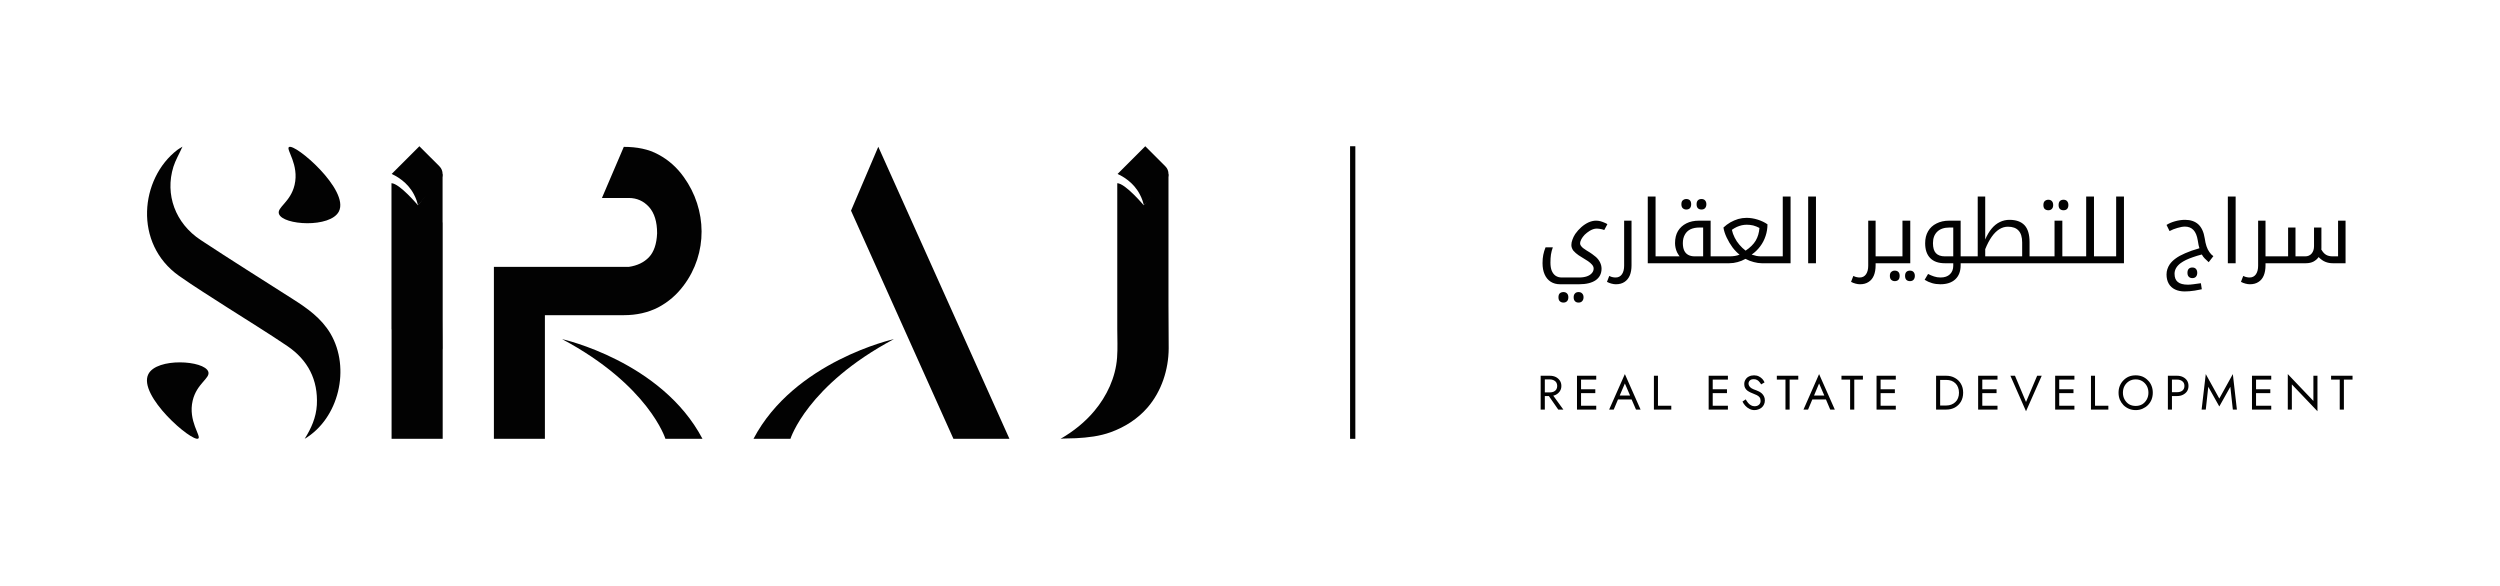
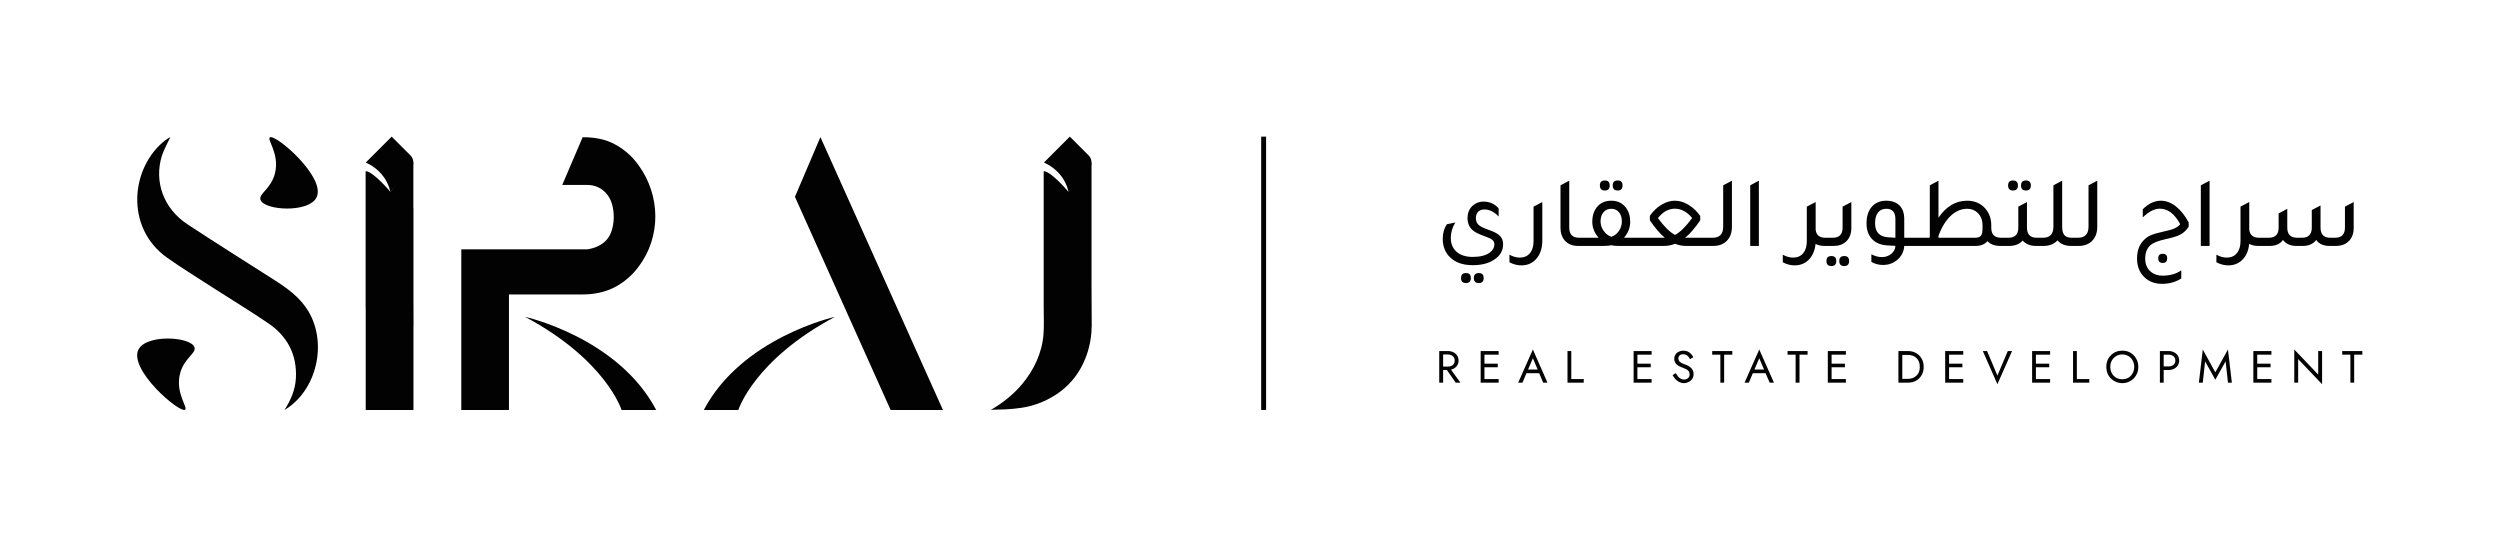
- <svg xmlns="http://www.w3.org/2000/svg" viewBox="0 0 240.05 56.22" width="2401" height="562" role="img" aria-label="SIRAJ — سراج للتطوير العقاري — Real Estate Development">
+ <svg xmlns="http://www.w3.org/2000/svg" viewBox="0 0 256.98 56.22" width="2570" height="562" role="img" aria-label="SIRAJ — سراج للتطوير العقاري — Real Estate Development">
  <g transform="translate(14.05 14.05)">
    <g transform="translate(0 0) scale(1) translate(-21.787 -56.81)">
      <path d="M93.55,75.34c0,0-9.58,2.13-13.49,9.58h3.55C83.61,84.92,85.21,79.78,93.55,75.34z" fill="#020202" />
      <path d="M99.27,84.92 L104.65,84.92 L92.05,56.86 L89.43,63 Z" fill="#020202" />
      <path d="M50.21,76.23c0-0.88,0-1.77-0.01-2.66v-9.44h-0.01v-4.67l-2.37,3.02c0,0-1.75-2.09-2.54-2.12v3.96 c0,1.66,0,1.47,0,3.13v6.91c0,0.02,0.01,0.05,0.01,0.08v10.48h4.91v-8.56C50.21,76.32,50.21,76.27,50.21,76.23z" fill="#020202" />
      <path d="M50.19,59.47c0,0.27-0.1,0.53-0.31,0.73c-0.69,0.76-1.37,1.52-2.06,2.29c-0.06-0.31-0.18-0.67-0.38-1.05 c-0.62-1.19-1.67-1.75-2.14-1.97l2.66-2.66l1.9,1.9l0.02,0.02C50.09,58.94,50.19,59.2,50.19,59.47z" fill="#020202" />
      <path d="M61.67,75.34c0,0,9.58,2.13,13.49,9.58H71.6C71.6,84.92,70.01,79.78,61.67,75.34z" fill="#020202" />
      <path d="M67.61,73.04h-7.59v11.88h-4.9V68.4h12.96c0.82-0.12,1.46-0.43,1.94-0.93c0.47-0.5,0.74-1.27,0.78-2.3 c0-1.11-0.26-1.95-0.78-2.53c-0.52-0.57-1.17-0.86-1.94-0.86l-2.58,0l2.1-4.91c1.24,0,2.37,0.21,3.33,0.74 c0.97,0.52,1.78,1.24,2.44,2.17c2.24,3.12,2.31,7.31-0.02,10.41c-0.67,0.9-1.49,1.6-2.46,2.11 C69.93,72.79,68.83,73.04,67.61,73.04" fill="#020202" />
      <path d="M36.94,84.92c0.63-1,1.1-2.05,1.17-3.25c0.13-2.42-0.86-4.32-2.83-5.66c-1.9-1.29-3.86-2.48-5.79-3.72 c-1.54-1-3.11-1.96-4.61-3.02c-4.41-3.11-3.75-9.37-0.17-12.11c0.13-0.1,0.27-0.17,0.49-0.31c-0.32,0.71-0.67,1.3-0.87,1.93 c-0.83,2.67,0.18,5.43,2.62,7.04c2.93,1.93,5.9,3.79,8.86,5.68c1.4,0.89,2.73,1.83,3.61,3.31 C41.37,78.14,40.23,82.96,36.94,84.92z" fill="#020202" />
      <path d="M27.68,78.47c0.22,0.63-1.11,1.12-1.5,2.78c-0.46,1.95,0.85,3.43,0.54,3.64c-0.57,0.4-5.83-4.13-4.8-6.18 C22.73,77.1,27.3,77.37,27.68,78.47z" fill="#020202" />
      <path d="M34.47,63.31c-0.22-0.63,1.11-1.12,1.5-2.78c0.46-1.95-0.85-3.43-0.54-3.64c0.57-0.4,5.83,4.13,4.8,6.18 C39.42,64.68,34.85,64.41,34.47,63.31z" fill="#020202" />
      <path d="M119.93,59.47v4.69c0,1.63,0,1.4,0,3.03v4.84c0,1.4,0.02,2.8,0.02,4.2c-0.01,2.04-0.69,4.13-2.03,5.68 c-0.94,1.09-2.18,1.88-3.53,2.37c-1.07,0.39-2.2,0.52-3.34,0.58c-0.36,0.02-1.42,0.02-1.49,0.06c1.23-0.71,2.35-1.6,3.25-2.68 c1.2-1.43,2.04-3.22,2.18-5.1c0.07-0.92,0.02-1.85,0.02-2.78v-6.91c0-1.66,0-1.47,0-3.13v-3.96c0.79,0.03,2.54,2.12,2.54,2.12" fill="#020202" />
      <path d="M119.93,59.47c0,0.27-0.1,0.53-0.31,0.73c-0.69,0.76-1.37,1.52-2.06,2.29c-0.06-0.31-0.18-0.67-0.38-1.05 c-0.62-1.19-1.67-1.75-2.14-1.97l2.66-2.66l1.9,1.9l0.02,0.02C119.83,58.93,119.93,59.2,119.93,59.47z" fill="#020202" />
    </g>
    <rect x="115.59" y="0" width="0.506" height="28.11" fill="#020202" />
-     <path transform="translate(133.53 11.24)" d="M2.56,3.78Q2.36,3.78 2.22,3.66Q2.08,3.54 2.08,3.27Q2.08,3.00 2.22,2.88Q2.36,2.77 2.56,2.77Q2.77,2.77 2.90,2.90Q3.03,3.03 3.03,3.27Q3.03,3.52 2.90,3.65Q2.77,3.78 2.56,3.78ZM4.01,3.78Q3.79,3.78 3.67,3.65Q3.54,3.52 3.54,3.27Q3.54,3.03 3.67,2.90Q3.79,2.77 4.01,2.77Q4.24,2.77 4.36,2.91Q4.49,3.04 4.49,3.27Q4.49,3.50 4.36,3.64Q4.24,3.78 4.01,3.78ZM2.24,2.02Q1.72,2.02 1.34,1.78Q0.95,1.53 0.75,1.07Q0.55,0.62 0.55,-0.01Q0.55,-0.45 0.62,-0.80Q0.69,-1.16 0.84,-1.53L1.54,-1.53Q1.41,-1.17 1.36,-0.84Q1.31,-0.51 1.31,-0.06Q1.31,0.40 1.43,0.71Q1.56,1.03 1.80,1.20Q2.05,1.37 2.40,1.37L4.06,1.37Q4.49,1.37 4.81,1.26Q5.12,1.15 5.29,0.95Q5.46,0.76 5.46,0.51Q5.46,0.31 5.30,0.13Q5.15,-0.04 4.92,-0.20Q4.69,-0.35 4.44,-0.50Q4.19,-0.65 4.01,-0.77Q3.84,-0.89 3.74,-0.98Q3.60,-1.10 3.51,-1.21Q3.42,-1.33 3.37,-1.47Q3.32,-1.60 3.32,-1.75Q3.32,-2.00 3.42,-2.26Q3.51,-2.53 3.69,-2.81Q3.95,-3.18 4.28,-3.47Q4.61,-3.76 4.98,-3.93Q5.35,-4.09 5.69,-4.09Q5.89,-4.09 6.10,-4.04Q6.31,-3.98 6.49,-3.90Q6.68,-3.83 6.78,-3.75L6.48,-3.19Q6.41,-3.22 6.27,-3.26Q6.14,-3.29 6.00,-3.31Q5.87,-3.33 5.77,-3.33Q5.59,-3.33 5.41,-3.27Q5.22,-3.20 5.06,-3.10Q4.81,-2.94 4.60,-2.74Q4.40,-2.53 4.28,-2.31Q4.16,-2.09 4.16,-1.89Q4.16,-1.80 4.23,-1.69Q4.30,-1.58 4.44,-1.46Q4.58,-1.35 4.79,-1.22Q5.10,-1.04 5.32,-0.88Q5.54,-0.72 5.68,-0.60Q5.95,-0.35 6.08,-0.07Q6.22,0.22 6.22,0.52Q6.22,1.23 5.66,1.63Q5.09,2.02 4.06,2.02L2.24,2.02ZM7.60,2.02Q7.40,2.02 7.18,1.96Q6.97,1.91 6.74,1.79L6.96,1.22Q7.16,1.32 7.29,1.34Q7.43,1.37 7.58,1.37Q7.96,1.37 8.18,1.06Q8.39,0.75 8.39,0.24L8.39,-4.09L9.10,-4.09L9.10,0.20Q9.10,0.77 8.93,1.18Q8.75,1.59 8.42,1.80Q8.09,2.02 7.60,2.02ZM12.52,-0.66Q12.57,-0.66 12.57,-0.62L12.57,-0.04Q12.57,0.00 12.52,0.00L10.66,0.00L10.66,-6.41L11.41,-6.41L11.41,-0.66L12.52,-0.66ZM14.36,-5.16Q14.17,-5.16 14.03,-5.28Q13.89,-5.40 13.89,-5.67Q13.89,-5.94 14.03,-6.05Q14.17,-6.17 14.36,-6.17Q14.58,-6.17 14.71,-6.04Q14.83,-5.91 14.83,-5.67Q14.83,-5.42 14.71,-5.29Q14.58,-5.16 14.36,-5.16ZM15.82,-5.16Q15.60,-5.16 15.47,-5.29Q15.35,-5.42 15.35,-5.67Q15.35,-5.91 15.47,-6.04Q15.60,-6.17 15.82,-6.17Q16.05,-6.17 16.17,-6.03Q16.29,-5.89 16.29,-5.67Q16.29,-5.44 16.17,-5.30Q16.05,-5.16 15.82,-5.16ZM17.59,-0.66Q17.63,-0.66 17.63,-0.62L17.63,-0.03Q17.63,0.00 17.59,0.00L12.44,0.00Q12.40,0.00 12.40,-0.04L12.40,-0.62Q12.40,-0.66 12.44,-0.66L13.72,-0.66Q13.59,-0.83 13.48,-1.04Q13.38,-1.25 13.33,-1.48Q13.28,-1.71 13.28,-1.93Q13.28,-2.61 13.56,-3.09Q13.85,-3.57 14.37,-3.83Q14.88,-4.09 15.59,-4.09L16.70,-4.09L16.70,-0.66L17.59,-0.66ZM15.98,-0.66L15.98,-3.43L15.62,-3.43Q15.12,-3.43 14.76,-3.26Q14.40,-3.08 14.22,-2.74Q14.03,-2.40 14.03,-1.93Q14.03,-1.51 14.16,-1.22Q14.29,-0.94 14.55,-0.80Q14.81,-0.66 15.19,-0.66L15.98,-0.66ZM21.61,0.00Q21.26,0.00 20.85,-0.11Q20.44,-0.21 20.05,-0.42Q19.68,-0.21 19.29,-0.11Q18.90,0.00 18.49,0.00L17.51,0.00Q17.46,0.00 17.46,-0.04L17.46,-0.62Q17.46,-0.66 17.51,-0.66L18.48,-0.66Q18.78,-0.66 19.03,-0.70Q19.29,-0.74 19.48,-0.83Q19.32,-0.94 19.15,-1.12Q18.98,-1.29 18.81,-1.51Q18.48,-1.96 18.24,-2.47Q18.00,-2.98 17.93,-3.43Q18.24,-3.72 18.60,-3.93Q18.96,-4.13 19.35,-4.25Q19.75,-4.36 20.15,-4.36Q20.68,-4.36 21.22,-4.19Q21.76,-4.02 22.16,-3.74Q22.16,-3.16 21.98,-2.62Q21.80,-2.07 21.46,-1.62Q21.12,-1.16 20.64,-0.83Q20.88,-0.75 21.11,-0.70Q21.34,-0.66 21.58,-0.66L22.60,-0.66Q22.64,-0.66 22.64,-0.62L22.64,-0.04Q22.64,0.00 22.60,0.00L21.61,0.00ZM20.06,-1.21Q20.71,-1.64 21.03,-2.17Q21.34,-2.70 21.39,-3.39Q21.09,-3.55 20.79,-3.63Q20.48,-3.70 20.17,-3.70Q19.94,-3.70 19.70,-3.65Q19.45,-3.59 19.22,-3.49Q18.98,-3.38 18.74,-3.21Q18.82,-2.83 19.01,-2.46Q19.19,-2.09 19.46,-1.78Q19.73,-1.46 20.06,-1.21ZM22.52,0.00Q22.47,0.00 22.47,-0.04L22.47,-0.62Q22.47,-0.66 22.52,-0.66L23.63,-0.66L23.63,-6.41L24.38,-6.41L24.38,0.00L22.52,0.00ZM26.07,-6.41L26.82,-6.41L26.82,0.00L26.07,0.00L26.07,-6.41ZM32.55,0.00L32.55,0.20Q32.55,0.77 32.38,1.18Q32.21,1.59 31.87,1.80Q31.54,2.02 31.05,2.02Q30.85,2.02 30.63,1.96Q30.42,1.91 30.19,1.79L30.41,1.22Q30.61,1.32 30.75,1.34Q30.88,1.37 31.03,1.37Q31.41,1.37 31.63,1.06Q31.84,0.75 31.84,0.24L31.84,-4.09L32.55,-4.09L32.55,-0.66L33.60,-0.66Q33.64,-0.66 33.64,-0.62L33.64,-0.04Q33.64,0.00 33.60,0.00L32.55,0.00ZM34.39,1.72Q34.20,1.72 34.06,1.60Q33.92,1.48 33.92,1.21Q33.92,0.94 34.06,0.83Q34.20,0.71 34.39,0.71Q34.61,0.71 34.74,0.84Q34.86,0.97 34.86,1.21Q34.86,1.46 34.74,1.59Q34.61,1.72 34.39,1.72ZM35.85,1.72Q35.63,1.72 35.50,1.59Q35.38,1.46 35.38,1.21Q35.38,0.97 35.50,0.84Q35.63,0.71 35.85,0.71Q36.08,0.71 36.20,0.85Q36.32,0.99 36.32,1.21Q36.32,1.44 36.20,1.58Q36.08,1.72 35.85,1.72ZM33.51,0.00Q33.47,0.00 33.47,-0.04L33.47,-0.62Q33.47,-0.66 33.51,-0.66L35.13,-0.66L35.13,-4.09L35.88,-4.09L35.88,0.00L33.51,0.00ZM41.41,-0.66Q41.46,-0.66 41.46,-0.62L41.46,-0.04Q41.46,0.00 41.41,0.00L39.89,0.00Q39.85,0.00 39.85,-0.04L39.85,-0.62Q39.85,-0.66 39.89,-0.66L41.41,-0.66ZM38.77,2.02Q38.34,2.02 37.97,1.91Q37.59,1.80 37.26,1.59L37.59,1.03Q37.86,1.17 38.16,1.27Q38.45,1.37 38.79,1.37Q39.37,1.37 39.69,1.06Q40.01,0.75 40.01,0.24L40.01,0.00L39.19,0.00Q38.29,0.00 37.80,-0.49Q37.31,-0.99 37.31,-1.92Q37.31,-2.59 37.59,-3.07Q37.87,-3.56 38.40,-3.82Q38.92,-4.09 39.62,-4.09L40.72,-4.09L40.72,0.20Q40.72,1.06 40.21,1.54Q39.70,2.02 38.77,2.02ZM40.01,-0.66L40.01,-3.43L39.64,-3.43Q38.89,-3.43 38.48,-3.04Q38.06,-2.64 38.06,-1.93Q38.06,-1.27 38.34,-0.97Q38.63,-0.66 39.21,-0.66L40.01,-0.66ZM41.33,0.00Q41.29,0.00 41.29,-0.04L41.29,-0.62Q41.29,-0.66 41.33,-0.66L42.36,-0.66L42.36,-6.41L43.08,-6.41L43.08,-2.28Q43.35,-2.91 43.70,-3.33Q44.05,-3.75 44.49,-3.96Q44.92,-4.17 45.41,-4.17Q46.36,-4.17 46.85,-3.66Q47.34,-3.14 47.34,-2.03L47.34,-0.66L48.46,-0.66Q48.50,-0.66 48.50,-0.62L48.50,-0.04Q48.50,0.00 48.46,0.00L41.33,0.00ZM46.63,-0.66L46.63,-2.00Q46.63,-2.77 46.28,-3.14Q45.94,-3.51 45.26,-3.51Q44.83,-3.51 44.44,-3.27Q44.05,-3.03 43.71,-2.55Q43.37,-2.07 43.08,-1.35L43.08,-0.66L46.63,-0.66ZM49.14,-5.09Q48.95,-5.09 48.81,-5.20Q48.67,-5.32 48.67,-5.59Q48.67,-5.86 48.81,-5.98Q48.95,-6.10 49.14,-6.10Q49.36,-6.10 49.48,-5.97Q49.61,-5.84 49.61,-5.59Q49.61,-5.35 49.48,-5.22Q49.36,-5.09 49.14,-5.09ZM50.60,-5.09Q50.38,-5.09 50.25,-5.22Q50.13,-5.35 50.13,-5.59Q50.13,-5.84 50.25,-5.97Q50.38,-6.10 50.60,-6.10Q50.83,-6.10 50.95,-5.96Q51.07,-5.82 51.07,-5.59Q51.07,-5.36 50.95,-5.22Q50.83,-5.09 50.60,-5.09ZM48.37,0.00Q48.33,0.00 48.33,-0.04L48.33,-0.62Q48.33,-0.66 48.37,-0.66L49.74,-0.66L49.74,-4.09L50.49,-4.09L50.49,-0.66L51.75,-0.66Q51.80,-0.66 51.80,-0.62L51.80,-0.04Q51.80,0.00 51.75,0.00L48.37,0.00ZM51.67,0.00Q51.63,0.00 51.63,-0.04L51.63,-0.62Q51.63,-0.66 51.67,-0.66L52.78,-0.66L52.78,-6.41L53.53,-6.41L53.53,-0.66L54.63,-0.66Q54.67,-0.66 54.67,-0.62L54.67,-0.04Q54.67,0.00 54.63,0.00L51.67,0.00ZM54.54,0.00Q54.50,0.00 54.50,-0.04L54.50,-0.62Q54.50,-0.66 54.54,-0.66L55.66,-0.66L55.66,-6.41L56.41,-6.41L56.41,0.00L54.54,0.00ZM62.98,1.43Q62.76,1.43 62.63,1.29Q62.51,1.16 62.51,0.92Q62.51,0.67 62.63,0.54Q62.76,0.41 62.98,0.41Q63.21,0.41 63.33,0.55Q63.45,0.69 63.45,0.92Q63.45,1.15 63.33,1.29Q63.21,1.43 62.98,1.43ZM62.25,2.71Q61.71,2.71 61.32,2.52Q60.92,2.33 60.71,1.96Q60.50,1.59 60.50,1.08Q60.50,0.81 60.58,0.57Q60.66,0.32 60.81,0.10Q61.02,-0.20 61.38,-0.46Q61.73,-0.72 62.29,-0.96Q62.85,-1.21 63.66,-1.44Q63.63,-1.55 63.58,-1.74Q63.54,-1.93 63.50,-2.20Q63.39,-2.87 63.09,-3.19Q62.78,-3.52 62.27,-3.52Q61.97,-3.52 61.54,-3.39Q61.12,-3.27 60.79,-3.09L60.50,-3.68Q60.82,-3.89 61.31,-4.03Q61.81,-4.17 62.28,-4.17Q63.08,-4.17 63.56,-3.73Q64.03,-3.29 64.17,-2.39Q64.23,-1.96 64.34,-1.63Q64.45,-1.30 64.62,-1.07Q64.78,-0.83 65.00,-0.68L64.55,-0.10Q64.33,-0.29 64.17,-0.46Q64.01,-0.62 63.89,-0.84Q63.42,-0.72 63.03,-0.58Q62.65,-0.45 62.36,-0.31Q62.08,-0.17 61.87,-0.02Q61.57,0.20 61.42,0.46Q61.27,0.72 61.27,1.01Q61.27,1.55 61.58,1.80Q61.89,2.06 62.56,2.06Q62.77,2.06 63.07,2.02Q63.38,1.99 63.80,1.92L63.89,2.50Q63.49,2.59 63.21,2.63Q62.93,2.67 62.70,2.69Q62.48,2.71 62.25,2.71ZM66.39,-6.41L67.14,-6.41L67.14,0.00L66.39,0.00L66.39,-6.41ZM70.01,0.00L70.01,0.20Q70.01,0.77 69.84,1.18Q69.67,1.59 69.33,1.80Q69.00,2.02 68.51,2.02Q68.31,2.02 68.09,1.96Q67.88,1.91 67.65,1.79L67.87,1.22Q68.07,1.32 68.21,1.34Q68.34,1.37 68.49,1.37Q68.87,1.37 69.09,1.06Q69.30,0.75 69.30,0.24L69.30,-4.09L70.01,-4.09L70.01,-0.66L71.06,-0.66Q71.10,-0.66 71.10,-0.62L71.10,-0.04Q71.10,0.00 71.06,0.00L70.01,0.00ZM76.47,0.00Q76.09,0.00 75.77,-0.13Q75.45,-0.25 75.11,-0.59Q74.93,-0.33 74.62,-0.16Q74.31,0.00 73.88,0.00L70.97,0.00Q70.93,0.00 70.93,-0.04L70.93,-0.62Q70.93,-0.66 70.97,-0.66L72.18,-0.66L72.18,-3.43L72.89,-3.43L72.89,-0.66L73.81,-0.66Q74.21,-0.66 74.44,-0.93Q74.67,-1.20 74.67,-1.64L74.67,-3.43L75.38,-3.43L75.38,-1.59Q75.38,-1.53 75.38,-1.45Q75.38,-1.38 75.37,-1.32Q75.58,-0.95 75.83,-0.81Q76.08,-0.66 76.47,-0.66L76.98,-0.66L76.98,-4.09L77.70,-4.09L77.70,0.00L76.47,0.00Z" fill="#020202" />
-     <path transform="translate(133.53 25.30)" d="M0.95,-1.60L2.06,0.00L2.55,0.00L1.39,-1.60L0.95,-1.60ZM0.37,-3.25L0.37,0.00L0.77,0.00L0.77,-3.25L0.37,-3.25ZM0.59,-2.90L1.25,-2.90Q1.46,-2.90 1.62,-2.82Q1.78,-2.75 1.87,-2.61Q1.96,-2.47 1.96,-2.27Q1.96,-2.07 1.87,-1.93Q1.78,-1.79 1.62,-1.72Q1.46,-1.65 1.25,-1.65L0.59,-1.65L0.59,-1.30L1.25,-1.30Q1.57,-1.30 1.82,-1.42Q2.06,-1.54 2.21,-1.76Q2.36,-1.98 2.36,-2.27Q2.36,-2.57 2.21,-2.79Q2.06,-3.01 1.82,-3.13Q1.57,-3.25 1.25,-3.25L0.59,-3.25L0.59,-2.90ZM4.08,0.00L5.71,0.00L5.71,-0.37L4.08,-0.37L4.08,0.00ZM4.08,-2.88L5.71,-2.88L5.71,-3.25L4.08,-3.25L4.08,-2.88ZM4.08,-1.58L5.62,-1.58L5.62,-1.95L4.08,-1.95L4.08,-1.58ZM3.86,-3.25L3.86,0.00L4.25,0.00L4.25,-3.25L3.86,-3.25ZM7.61,-0.97L9.33,-0.97L9.19,-1.35L7.75,-1.35L7.61,-0.97ZM8.46,-2.51L9.02,-1.21L9.05,-1.11L9.53,0.00L9.97,0.00L8.46,-3.41L6.95,0.00L7.39,0.00L7.87,-1.14L7.91,-1.22L8.46,-2.51ZM11.25,-3.25L11.25,0.00L12.92,0.00L12.92,-0.37L11.64,-0.37L11.64,-3.25L11.25,-3.25ZM16.73,0.00L18.36,0.00L18.36,-0.37L16.73,-0.37L16.73,0.00ZM16.73,-2.88L18.36,-2.88L18.36,-3.25L16.73,-3.25L16.73,-2.88ZM16.73,-1.58L18.27,-1.58L18.27,-1.95L16.73,-1.95L16.73,-1.58ZM16.51,-3.25L16.51,0.00L16.90,0.00L16.90,-3.25L16.51,-3.25ZM20.07,-0.98L19.76,-0.77Q19.86,-0.56 20.03,-0.37Q20.20,-0.18 20.43,-0.07Q20.65,0.05 20.91,0.05Q21.11,0.05 21.29,-0.02Q21.47,-0.08 21.61,-0.20Q21.75,-0.32 21.83,-0.50Q21.91,-0.67 21.91,-0.88Q21.91,-1.10 21.83,-1.26Q21.75,-1.42 21.63,-1.54Q21.51,-1.65 21.36,-1.73Q21.22,-1.80 21.09,-1.85Q20.81,-1.94 20.64,-2.04Q20.48,-2.14 20.41,-2.26Q20.34,-2.37 20.34,-2.50Q20.34,-2.66 20.46,-2.79Q20.58,-2.92 20.85,-2.92Q21.04,-2.92 21.17,-2.84Q21.30,-2.77 21.39,-2.65Q21.49,-2.54 21.55,-2.42L21.88,-2.61Q21.81,-2.78 21.67,-2.94Q21.53,-3.09 21.33,-3.19Q21.13,-3.29 20.87,-3.29Q20.59,-3.29 20.38,-3.18Q20.17,-3.08 20.05,-2.88Q19.93,-2.69 19.93,-2.45Q19.93,-2.23 20.01,-2.08Q20.10,-1.92 20.23,-1.82Q20.37,-1.72 20.52,-1.65Q20.66,-1.58 20.78,-1.54Q20.97,-1.47 21.13,-1.39Q21.30,-1.31 21.40,-1.18Q21.50,-1.05 21.50,-0.83Q21.50,-0.61 21.35,-0.47Q21.19,-0.32 20.93,-0.32Q20.73,-0.32 20.58,-0.41Q20.43,-0.49 20.30,-0.64Q20.18,-0.79 20.07,-0.98ZM23.06,-2.88L23.89,-2.88L23.89,0.00L24.29,0.00L24.29,-2.88L25.12,-2.88L25.12,-3.25L23.06,-3.25L23.06,-2.88ZM26.28,-0.97L27.99,-0.97L27.85,-1.35L26.41,-1.35L26.28,-0.97ZM27.12,-2.51L27.68,-1.21L27.72,-1.11L28.19,0.00L28.63,0.00L27.12,-3.41L25.62,0.00L26.06,0.00L26.54,-1.14L26.58,-1.22L27.12,-2.51ZM29.27,-2.88L30.10,-2.88L30.10,0.00L30.50,0.00L30.50,-2.88L31.33,-2.88L31.33,-3.25L29.27,-3.25L29.27,-2.88ZM32.86,0.00L34.49,0.00L34.49,-0.37L32.86,-0.37L32.86,0.00ZM32.86,-2.88L34.49,-2.88L34.49,-3.25L32.86,-3.25L32.86,-2.88ZM32.86,-1.58L34.40,-1.58L34.40,-1.95L32.86,-1.95L32.86,-1.58ZM32.64,-3.25L32.64,0.00L33.03,0.00L33.03,-3.25L32.64,-3.25ZM38.36,-3.25L38.36,0.00L38.75,0.00L38.75,-3.25L38.36,-3.25ZM39.33,0.00Q39.81,0.00 40.17,-0.20Q40.54,-0.41 40.75,-0.77Q40.96,-1.14 40.96,-1.62Q40.96,-2.11 40.75,-2.47Q40.54,-2.84 40.17,-3.04Q39.81,-3.25 39.33,-3.25L38.58,-3.25L38.58,-2.85L39.33,-2.85Q39.61,-2.85 39.83,-2.77Q40.06,-2.68 40.22,-2.52Q40.39,-2.36 40.47,-2.13Q40.56,-1.91 40.56,-1.62Q40.56,-1.34 40.47,-1.11Q40.39,-0.89 40.22,-0.73Q40.06,-0.57 39.83,-0.48Q39.61,-0.39 39.33,-0.39L38.58,-0.39L38.58,0.00L39.33,0.00ZM42.62,0.00L44.26,0.00L44.26,-0.37L42.62,-0.37L42.62,0.00ZM42.62,-2.88L44.26,-2.88L44.26,-3.25L42.62,-3.25L42.62,-2.88ZM42.62,-1.58L44.17,-1.58L44.17,-1.95L42.62,-1.95L42.62,-1.58ZM42.40,-3.25L42.40,0.00L42.80,0.00L42.80,-3.25L42.40,-3.25ZM47.00,-0.73L45.94,-3.25L45.50,-3.25L47.00,0.16L48.51,-3.25L48.07,-3.25L47.00,-0.73ZM50.01,0.00L51.65,0.00L51.65,-0.37L50.01,-0.37L50.01,0.00ZM50.01,-2.88L51.65,-2.88L51.65,-3.25L50.01,-3.25L50.01,-2.88ZM50.01,-1.58L51.56,-1.58L51.56,-1.95L50.01,-1.95L50.01,-1.58ZM49.80,-3.25L49.80,0.00L50.19,0.00L50.19,-3.25L49.80,-3.25ZM53.24,-3.25L53.24,0.00L54.91,0.00L54.91,-0.37L53.63,-0.37L53.63,-3.25L53.24,-3.25ZM56.31,-1.62Q56.31,-1.99 56.47,-2.28Q56.63,-2.56 56.90,-2.73Q57.18,-2.90 57.54,-2.90Q57.89,-2.90 58.17,-2.73Q58.44,-2.56 58.60,-2.28Q58.76,-1.99 58.76,-1.62Q58.76,-1.26 58.60,-0.97Q58.44,-0.68 58.17,-0.51Q57.89,-0.35 57.54,-0.35Q57.18,-0.35 56.90,-0.51Q56.63,-0.68 56.47,-0.97Q56.31,-1.26 56.31,-1.62ZM55.89,-1.62Q55.89,-1.27 56.01,-0.96Q56.14,-0.66 56.36,-0.43Q56.58,-0.21 56.88,-0.08Q57.18,0.05 57.54,0.05Q57.89,0.05 58.19,-0.08Q58.49,-0.21 58.71,-0.43Q58.94,-0.66 59.06,-0.96Q59.18,-1.27 59.18,-1.62Q59.18,-1.98 59.06,-2.28Q58.94,-2.59 58.71,-2.81Q58.49,-3.04 58.19,-3.17Q57.89,-3.29 57.54,-3.29Q57.18,-3.29 56.88,-3.17Q56.58,-3.04 56.36,-2.81Q56.14,-2.59 56.01,-2.28Q55.89,-1.98 55.89,-1.62ZM60.63,-3.25L60.63,0.00L61.02,0.00L61.02,-3.25L60.63,-3.25ZM60.85,-2.88L61.51,-2.88Q61.83,-2.88 62.02,-2.72Q62.22,-2.57 62.22,-2.27Q62.22,-1.98 62.02,-1.82Q61.83,-1.67 61.51,-1.67L60.85,-1.67L60.85,-1.30L61.51,-1.30Q61.83,-1.30 62.07,-1.42Q62.32,-1.54 62.47,-1.76Q62.61,-1.98 62.61,-2.27Q62.61,-2.57 62.47,-2.79Q62.32,-3.01 62.07,-3.13Q61.83,-3.25 61.51,-3.25L60.85,-3.25L60.85,-2.88ZM64.51,-2.19L65.57,-0.30L66.63,-2.19L66.87,0.00L67.26,0.00L66.87,-3.41L65.57,-1.06L64.27,-3.41L63.87,0.00L64.27,0.00L64.51,-2.19ZM68.93,0.00L70.56,0.00L70.56,-0.37L68.93,-0.37L68.93,0.00ZM68.93,-2.88L70.56,-2.88L70.56,-3.25L68.93,-3.25L68.93,-2.88ZM68.93,-1.58L70.47,-1.58L70.47,-1.95L68.93,-1.95L68.93,-1.58ZM68.71,-3.25L68.71,0.00L69.10,0.00L69.10,-3.25L68.71,-3.25ZM74.61,-3.25L74.61,-0.83L72.15,-3.41L72.15,0.00L72.54,0.00L72.54,-2.42L75.00,0.16L75.00,-3.25L74.61,-3.25ZM76.31,-2.88L77.14,-2.88L77.14,0.00L77.54,0.00L77.54,-2.88L78.37,-2.88L78.37,-3.25L76.31,-3.25L76.31,-2.88Z" fill="#020202" />
+     <path transform="translate(133.53 11.24)" d="M6.48,-3.03Q5.78,-3.75 5.02,-3.75Q4.62,-3.75 4.38,-3.52Q4.14,-3.28 4.14,-2.87Q4.14,-2.42 4.41,-2.17Q4.68,-1.92 5.46,-1.65Q6.24,-1.37 6.52,-1.12Q6.94,-0.77 6.94,-0.16Q6.94,0.82 6.01,1.42Q5.17,1.98 3.82,1.98Q2.17,1.98 1.34,1.02Q0.73,0.31 0.73,-0.73Q0.73,-1.60 1.16,-2.23L2.03,-2.41Q1.56,-1.67 1.56,-0.82Q1.56,0.07 2.16,0.61Q2.76,1.13 3.82,1.13Q4.95,1.13 5.56,0.69Q6.04,0.33 6.04,-0.17Q6.04,-0.45 5.83,-0.62Q5.62,-0.80 4.98,-1.02Q4.11,-1.33 3.78,-1.64Q3.28,-2.10 3.28,-2.87Q3.28,-3.71 3.87,-4.19Q4.33,-4.56 4.91,-4.56Q5.87,-4.56 6.48,-3.86L6.48,-3.03ZM3.12,3.82Q2.61,3.82 2.61,3.30Q2.61,2.79 3.12,2.79Q3.62,2.79 3.62,3.30Q3.62,3.82 3.12,3.82ZM4.44,3.82Q3.93,3.82 3.93,3.30Q3.93,2.79 4.44,2.79Q4.94,2.79 4.94,3.30Q4.94,3.82 4.44,3.82ZM10.97,-0.55Q10.97,0.61 10.36,1.32Q9.78,2.00 8.81,2.00Q8.19,2.00 7.59,1.68L7.59,0.90Q8.12,1.20 8.65,1.20Q9.32,1.20 9.69,0.75Q10.07,0.30 10.07,-0.49L10.07,-4.04L10.97,-4.51L10.97,-0.55ZM14.65,0.00Q13.75,0.00 13.26,-0.58Q12.84,-1.08 12.84,-1.85L12.84,-6.23L13.74,-6.71L13.74,-1.88Q13.74,-0.84 14.76,-0.84L15.45,-0.84L15.45,0.00L14.65,0.00ZM17.40,-5.70Q16.89,-5.70 16.89,-6.22Q16.89,-6.73 17.40,-6.73Q17.90,-6.73 17.90,-6.22Q17.90,-5.70 17.40,-5.70ZM18.72,-5.70Q18.21,-5.70 18.21,-6.22Q18.21,-6.73 18.72,-6.73Q19.22,-6.73 19.22,-6.22Q19.22,-5.70 18.72,-5.70ZM19.37,-0.84L21.30,-0.84L21.30,0.00L18.76,0.00Q18.36,0.00 18.06,-0.07Q17.76,0.00 17.35,0.00L14.82,0.00L14.82,-0.84L16.76,-0.84Q16.11,-1.58 16.11,-2.48Q16.11,-3.49 16.68,-4.10Q17.20,-4.65 18.06,-4.65Q19.03,-4.65 19.56,-3.94Q20.01,-3.36 20.01,-2.48Q20.01,-1.58 19.37,-0.84ZM18.07,-0.94Q18.54,-1.10 18.85,-1.54Q19.15,-1.99 19.15,-2.52Q19.15,-3.12 18.85,-3.47Q18.55,-3.82 18.06,-3.82Q17.56,-3.82 17.26,-3.46Q16.96,-3.11 16.96,-2.52Q16.96,-2.00 17.28,-1.55Q17.59,-1.10 18.07,-0.94ZM25.81,-0.84L28.56,-0.84L28.56,0.00L25.73,0.00Q25.17,0.00 24.62,-0.22Q24.07,0.00 23.50,0.00L20.68,0.00L20.68,-0.84L23.42,-0.84L23.57,-0.84Q22.82,-1.46 22.03,-2.64L22.03,-3.10Q22.53,-3.82 23.22,-4.23Q23.91,-4.65 24.61,-4.65Q25.30,-4.65 26.00,-4.23Q26.70,-3.81 27.21,-3.08L27.21,-2.64Q26.42,-1.46 25.66,-0.84L25.81,-0.84ZM22.86,-2.86Q23.82,-1.55 24.62,-1.13Q25.42,-1.56 26.38,-2.87Q25.60,-3.82 24.61,-3.83Q23.62,-3.83 22.86,-2.86ZM27.94,0.00L27.94,-0.84L28.49,-0.84Q29.57,-0.84 29.57,-1.98L29.57,-6.23L30.47,-6.71L30.47,-1.97Q30.47,-1.04 29.92,-0.50Q29.40,0.00 28.56,0.00L27.94,0.00ZM32.35,0.00L32.35,-6.23L33.24,-6.71L33.24,0.00L32.35,0.00ZM40.08,-0.84L40.77,-0.84L40.77,0.00L39.98,0.00Q39.45,0.00 39.07,-0.21Q38.97,0.82 38.35,1.44Q37.78,2.00 36.91,2.00Q36.29,2.00 35.70,1.68L35.70,0.90Q36.23,1.20 36.76,1.20Q37.42,1.20 37.80,0.75Q38.17,0.30 38.17,-0.49L38.17,-4.04L39.07,-4.51L39.07,-4.50L39.08,-4.51L39.08,-1.67Q39.17,-0.84 40.08,-0.84ZM40.15,0.00L40.15,-0.84L40.83,-0.84Q41.85,-0.84 41.85,-1.88L41.85,-4.04L42.75,-4.51L42.75,-1.85Q42.75,-0.97 42.22,-0.46Q41.73,0.00 40.94,0.00L40.15,0.00ZM40.70,2.07Q40.19,2.07 40.19,1.55Q40.19,1.04 40.70,1.04Q41.20,1.04 41.20,1.55Q41.20,2.07 40.70,2.07ZM42.02,2.07Q41.51,2.07 41.51,1.55Q41.51,1.04 42.02,1.04Q42.52,1.04 42.52,1.55Q42.52,2.07 42.02,2.07ZM49.48,-0.84L49.48,0.00L48.19,0.00Q48.14,0.89 47.42,1.48Q46.80,1.96 46.02,1.96Q45.38,1.96 44.81,1.65L44.81,0.86Q45.36,1.15 45.90,1.15Q46.45,1.15 46.86,0.81Q47.27,0.47 47.28,-0.01Q46.74,-0.03 46.48,-0.05Q45.36,-0.11 44.79,-0.81Q44.31,-1.39 44.31,-2.32Q44.31,-3.45 44.91,-4.09Q45.45,-4.65 46.34,-4.65Q47.26,-4.65 47.76,-4.10Q48.19,-3.61 48.19,-2.82L48.19,-0.84L49.48,-0.84ZM47.28,-2.76Q47.28,-3.82 46.34,-3.82Q45.79,-3.82 45.49,-3.43Q45.19,-3.04 45.19,-2.34Q45.19,-0.98 46.52,-0.89Q46.77,-0.86 47.28,-0.84L47.28,-2.76ZM58.15,-0.84L58.84,-0.84L58.84,0.00L58.05,0.00Q57.21,0.00 56.75,-0.49Q56.32,0.00 55.54,0.00L48.85,0.00L48.85,-0.84L50.79,-0.84L50.82,-0.96L50.82,-6.23L51.71,-6.71L51.71,-2.90Q52.90,-4.65 54.66,-4.65Q55.83,-4.65 56.54,-3.83Q57.14,-3.13 57.14,-2.11L57.14,-1.86Q57.14,-0.84 58.15,-0.84ZM56.24,-1.82L56.24,-2.11Q56.24,-2.92 55.74,-3.40Q55.31,-3.82 54.67,-3.82Q53.59,-3.82 52.73,-2.85Q52.09,-2.12 51.71,-1.03L51.71,-0.84L55.47,-0.84Q55.91,-0.84 56.08,-1.05Q56.24,-1.26 56.24,-1.82ZM59.38,-5.70Q58.87,-5.70 58.87,-6.22Q58.87,-6.73 59.38,-6.73Q59.88,-6.73 59.88,-6.22Q59.88,-5.70 59.38,-5.70ZM60.71,-5.70Q60.20,-5.70 60.20,-6.22Q60.20,-6.73 60.71,-6.73Q61.21,-6.73 61.21,-6.22Q61.21,-5.70 60.71,-5.70ZM61.83,-0.84L62.52,-0.84L62.52,0.00L61.73,0.00Q60.86,0.00 60.37,-0.55Q59.87,0.00 59.00,0.00L58.21,0.00L58.21,-0.84L58.90,-0.84Q59.92,-0.84 59.92,-1.88L59.92,-4.04L60.81,-4.51L60.81,-1.88Q60.81,-0.84 61.83,-0.84ZM65.44,-0.84L66.13,-0.84L66.13,0.00L65.34,0.00Q64.44,0.00 63.95,-0.57Q63.43,0.00 62.52,0.00L61.89,0.00L61.89,-0.84L62.45,-0.84Q63.53,-0.84 63.53,-1.98L63.53,-6.23L64.43,-6.71L64.43,-1.97Q64.43,-1.36 64.67,-1.10Q64.90,-0.84 65.44,-0.84ZM65.50,0.00L65.50,-0.84L66.05,-0.84Q67.14,-0.84 67.14,-1.98L67.14,-6.23L68.04,-6.71L68.04,-1.97Q68.04,-1.04 67.49,-0.50Q66.97,0.00 66.13,0.00L65.50,0.00ZM76.68,3.35Q75.80,3.90 74.70,3.90Q73.51,3.90 72.78,3.11Q72.13,2.40 72.13,1.29Q72.13,0.09 72.84,-0.61Q73.15,-0.93 73.55,-1.10Q73.96,-1.28 74.78,-1.46Q75.56,-1.62 75.93,-1.78Q76.30,-1.93 76.57,-2.23Q75.72,-3.83 74.47,-3.83Q73.64,-3.83 72.72,-2.93L72.72,-3.77Q73.60,-4.65 74.58,-4.65Q75.37,-4.65 76.12,-4.07Q76.87,-3.48 77.44,-2.42L77.44,-1.97Q77.10,-1.45 76.61,-1.18Q76.12,-0.92 75.09,-0.70Q73.88,-0.44 73.47,-0.04Q72.97,0.44 72.97,1.30Q72.97,2.17 73.54,2.65Q74.02,3.06 74.77,3.06Q75.91,3.05 76.68,2.51L76.68,3.35ZM74.77,1.75Q74.31,1.75 74.31,1.27Q74.31,0.81 74.77,0.81Q75.23,0.81 75.23,1.27Q75.23,1.75 74.77,1.75ZM78.69,0.00L78.69,-6.23L79.59,-6.71L79.59,0.00L78.69,0.00ZM84.68,-0.84L85.37,-0.84L85.37,0.00L84.58,0.00Q84.05,0.00 83.66,-0.21Q83.57,0.82 82.95,1.44Q82.37,2.00 81.51,2.00Q80.89,2.00 80.29,1.68L80.29,0.90Q80.82,1.20 81.35,1.20Q82.02,1.20 82.39,0.75Q82.77,0.30 82.77,-0.49L82.77,-4.04L83.66,-4.51L83.66,-4.50L83.67,-4.51L83.67,-1.67Q83.77,-0.84 84.68,-0.84ZM84.74,0.00L84.74,-0.84L85.68,-0.84Q86.69,-0.84 86.69,-1.88L86.69,-3.34L87.58,-3.82L87.58,-1.88Q87.58,-0.84 88.60,-0.84L89.08,-0.84Q90.10,-0.84 90.10,-1.88L90.10,-3.69L91.00,-4.16L91.00,-1.88Q91.00,-0.84 92.00,-0.84L92.49,-0.84Q93.51,-0.84 93.51,-1.88L93.51,-4.04L94.41,-4.51L94.41,-1.85Q94.41,-0.97 93.88,-0.47Q93.41,-0.01 92.63,0.00L91.91,0.00Q91.00,0.00 90.55,-0.61Q90.10,-0.01 89.22,0.00L88.50,0.00Q87.61,0.00 87.14,-0.61Q86.69,0.00 85.77,0.00L84.74,0.00Z" fill="#020202" />
+     <path transform="translate(133.53 25.30)" d="M0.95,-1.60L2.06,0.00L2.55,0.00L1.39,-1.60L0.95,-1.60ZM0.37,-3.25L0.37,0.00L0.77,0.00L0.77,-3.25L0.37,-3.25ZM0.59,-2.90L1.25,-2.90Q1.46,-2.90 1.62,-2.82Q1.78,-2.75 1.87,-2.61Q1.96,-2.47 1.96,-2.27Q1.96,-2.07 1.87,-1.93Q1.78,-1.79 1.62,-1.72Q1.46,-1.65 1.25,-1.65L0.59,-1.65L0.59,-1.30L1.25,-1.30Q1.57,-1.30 1.82,-1.42Q2.06,-1.54 2.21,-1.76Q2.36,-1.98 2.36,-2.27Q2.36,-2.57 2.21,-2.79Q2.06,-3.01 1.82,-3.13Q1.57,-3.25 1.25,-3.25L0.59,-3.25L0.59,-2.90ZM4.85,0.00L6.48,0.00L6.48,-0.37L4.85,-0.37L4.85,0.00ZM4.85,-2.88L6.48,-2.88L6.48,-3.25L4.85,-3.25L4.85,-2.88ZM4.85,-1.58L6.39,-1.58L6.39,-1.95L4.85,-1.95L4.85,-1.58ZM4.63,-3.25L4.63,0.00L5.02,0.00L5.02,-3.25L4.63,-3.25ZM9.15,-0.97L10.86,-0.97L10.73,-1.35L9.29,-1.35L9.15,-0.97ZM10.00,-2.51L10.55,-1.21L10.59,-1.11L11.06,0.00L11.50,0.00L10.00,-3.41L8.49,0.00L8.93,0.00L9.41,-1.14L9.45,-1.22L10.00,-2.51ZM13.56,-3.25L13.56,0.00L15.23,0.00L15.23,-0.37L13.95,-0.37L13.95,-3.25L13.56,-3.25ZM20.57,0.00L22.21,0.00L22.21,-0.37L20.57,-0.37L20.57,0.00ZM20.57,-2.88L22.21,-2.88L22.21,-3.25L20.57,-3.25L20.57,-2.88ZM20.57,-1.58L22.12,-1.58L22.12,-1.95L20.57,-1.95L20.57,-1.58ZM20.36,-3.25L20.36,0.00L20.75,0.00L20.75,-3.25L20.36,-3.25ZM24.69,-0.98L24.37,-0.77Q24.48,-0.56 24.65,-0.37Q24.82,-0.18 25.04,-0.07Q25.27,0.05 25.53,0.05Q25.73,0.05 25.90,-0.02Q26.08,-0.08 26.22,-0.20Q26.37,-0.32 26.45,-0.50Q26.53,-0.67 26.53,-0.88Q26.53,-1.10 26.45,-1.26Q26.37,-1.42 26.25,-1.54Q26.12,-1.65 25.98,-1.73Q25.84,-1.80 25.71,-1.85Q25.42,-1.94 25.26,-2.04Q25.09,-2.14 25.02,-2.26Q24.96,-2.37 24.96,-2.50Q24.96,-2.66 25.08,-2.79Q25.20,-2.92 25.46,-2.92Q25.65,-2.92 25.78,-2.84Q25.92,-2.77 26.01,-2.65Q26.10,-2.54 26.16,-2.42L26.50,-2.61Q26.42,-2.78 26.28,-2.94Q26.14,-3.09 25.95,-3.19Q25.75,-3.29 25.48,-3.29Q25.21,-3.29 25.00,-3.18Q24.78,-3.08 24.66,-2.88Q24.54,-2.69 24.54,-2.45Q24.54,-2.23 24.63,-2.08Q24.71,-1.92 24.85,-1.82Q24.98,-1.72 25.13,-1.65Q25.28,-1.58 25.40,-1.54Q25.59,-1.47 25.75,-1.39Q25.92,-1.31 26.02,-1.18Q26.12,-1.05 26.12,-0.83Q26.12,-0.61 25.96,-0.47Q25.80,-0.32 25.54,-0.32Q25.35,-0.32 25.20,-0.41Q25.04,-0.49 24.92,-0.64Q24.80,-0.79 24.69,-0.98ZM28.44,-2.88L29.28,-2.88L29.28,0.00L29.67,0.00L29.67,-2.88L30.51,-2.88L30.51,-3.25L28.44,-3.25L28.44,-2.88ZM32.43,-0.97L34.15,-0.97L34.01,-1.35L32.57,-1.35L32.43,-0.97ZM33.28,-2.51L33.83,-1.21L33.87,-1.11L34.35,0.00L34.79,0.00L33.28,-3.41L31.77,0.00L32.21,0.00L32.69,-1.14L32.73,-1.22L33.28,-2.51ZM36.19,-2.88L37.02,-2.88L37.02,0.00L37.42,0.00L37.42,-2.88L38.25,-2.88L38.25,-3.25L36.19,-3.25L36.19,-2.88ZM40.55,0.00L42.19,0.00L42.19,-0.37L40.55,-0.37L40.55,0.00ZM40.55,-2.88L42.19,-2.88L42.19,-3.25L40.55,-3.25L40.55,-2.88ZM40.55,-1.58L42.09,-1.58L42.09,-1.95L40.55,-1.95L40.55,-1.58ZM40.33,-3.25L40.33,0.00L40.72,0.00L40.72,-3.25L40.33,-3.25ZM47.59,-3.25L47.59,0.00L47.99,0.00L47.99,-3.25L47.59,-3.25ZM48.57,0.00Q49.04,0.00 49.41,-0.20Q49.77,-0.41 49.98,-0.77Q50.19,-1.14 50.19,-1.62Q50.19,-2.11 49.98,-2.47Q49.77,-2.84 49.41,-3.04Q49.04,-3.25 48.57,-3.25L47.81,-3.25L47.81,-2.85L48.57,-2.85Q48.84,-2.85 49.07,-2.77Q49.29,-2.68 49.46,-2.52Q49.62,-2.36 49.71,-2.13Q49.79,-1.91 49.79,-1.62Q49.79,-1.34 49.71,-1.11Q49.62,-0.89 49.46,-0.73Q49.29,-0.57 49.07,-0.48Q48.84,-0.39 48.57,-0.39L47.81,-0.39L47.81,0.00L48.57,0.00ZM52.62,0.00L54.26,0.00L54.26,-0.37L52.62,-0.37L52.62,0.00ZM52.62,-2.88L54.26,-2.88L54.26,-3.25L52.62,-3.25L52.62,-2.88ZM52.62,-1.58L54.17,-1.58L54.17,-1.95L52.62,-1.95L52.62,-1.58ZM52.40,-3.25L52.40,0.00L52.80,0.00L52.80,-3.25L52.40,-3.25ZM57.77,-0.73L56.71,-3.25L56.27,-3.25L57.77,0.16L59.28,-3.25L58.84,-3.25L57.77,-0.73ZM61.55,0.00L63.19,0.00L63.19,-0.37L61.55,-0.37L61.55,0.00ZM61.55,-2.88L63.19,-2.88L63.19,-3.25L61.55,-3.25L61.55,-2.88ZM61.55,-1.58L63.10,-1.58L63.10,-1.95L61.55,-1.95L61.55,-1.58ZM61.34,-3.25L61.34,0.00L61.73,0.00L61.73,-3.25L61.34,-3.25ZM65.55,-3.25L65.55,0.00L67.22,0.00L67.22,-0.37L65.94,-0.37L65.94,-3.25L65.55,-3.25ZM69.38,-1.62Q69.38,-1.99 69.54,-2.28Q69.70,-2.56 69.98,-2.73Q70.26,-2.90 70.61,-2.90Q70.97,-2.90 71.25,-2.73Q71.52,-2.56 71.68,-2.28Q71.84,-1.99 71.84,-1.62Q71.84,-1.26 71.68,-0.97Q71.52,-0.68 71.25,-0.51Q70.97,-0.35 70.61,-0.35Q70.26,-0.35 69.98,-0.51Q69.70,-0.68 69.54,-0.97Q69.38,-1.26 69.38,-1.62ZM68.97,-1.62Q68.97,-1.27 69.09,-0.96Q69.21,-0.66 69.44,-0.43Q69.66,-0.21 69.96,-0.08Q70.26,0.05 70.61,0.05Q70.97,0.05 71.27,-0.08Q71.57,-0.21 71.79,-0.43Q72.01,-0.66 72.14,-0.96Q72.26,-1.27 72.26,-1.62Q72.26,-1.98 72.14,-2.28Q72.01,-2.59 71.79,-2.81Q71.57,-3.04 71.27,-3.17Q70.97,-3.29 70.61,-3.29Q70.26,-3.29 69.96,-3.17Q69.66,-3.04 69.44,-2.81Q69.21,-2.59 69.09,-2.28Q68.97,-1.98 68.97,-1.62ZM74.48,-3.25L74.48,0.00L74.87,0.00L74.87,-3.25L74.48,-3.25ZM74.69,-2.88L75.36,-2.88Q75.67,-2.88 75.87,-2.72Q76.07,-2.57 76.07,-2.27Q76.07,-1.98 75.87,-1.82Q75.67,-1.67 75.36,-1.67L74.69,-1.67L74.69,-1.30L75.36,-1.30Q75.67,-1.30 75.92,-1.42Q76.17,-1.54 76.32,-1.76Q76.46,-1.98 76.46,-2.27Q76.46,-2.57 76.32,-2.79Q76.17,-3.01 75.92,-3.13Q75.67,-3.25 75.36,-3.25L74.69,-3.25L74.69,-2.88ZM79.13,-2.19L80.18,-0.30L81.24,-2.19L81.48,0.00L81.88,0.00L81.48,-3.41L80.18,-1.06L78.89,-3.41L78.49,0.00L78.89,0.00L79.13,-2.19ZM84.31,0.00L85.95,0.00L85.95,-0.37L84.31,-0.37L84.31,0.00ZM84.31,-2.88L85.95,-2.88L85.95,-3.25L84.31,-3.25L84.31,-2.88ZM84.31,-1.58L85.86,-1.58L85.86,-1.95L84.31,-1.95L84.31,-1.58ZM84.09,-3.25L84.09,0.00L84.49,0.00L84.49,-3.25L84.09,-3.25ZM90.76,-3.25L90.76,-0.83L88.30,-3.41L88.30,0.00L88.70,0.00L88.70,-2.42L91.16,0.16L91.16,-3.25L90.76,-3.25ZM93.23,-2.88L94.07,-2.88L94.07,0.00L94.46,0.00L94.46,-2.88L95.30,-2.88L95.30,-3.25L93.23,-3.25L93.23,-2.88Z" fill="#020202" />
  </g>
</svg>
